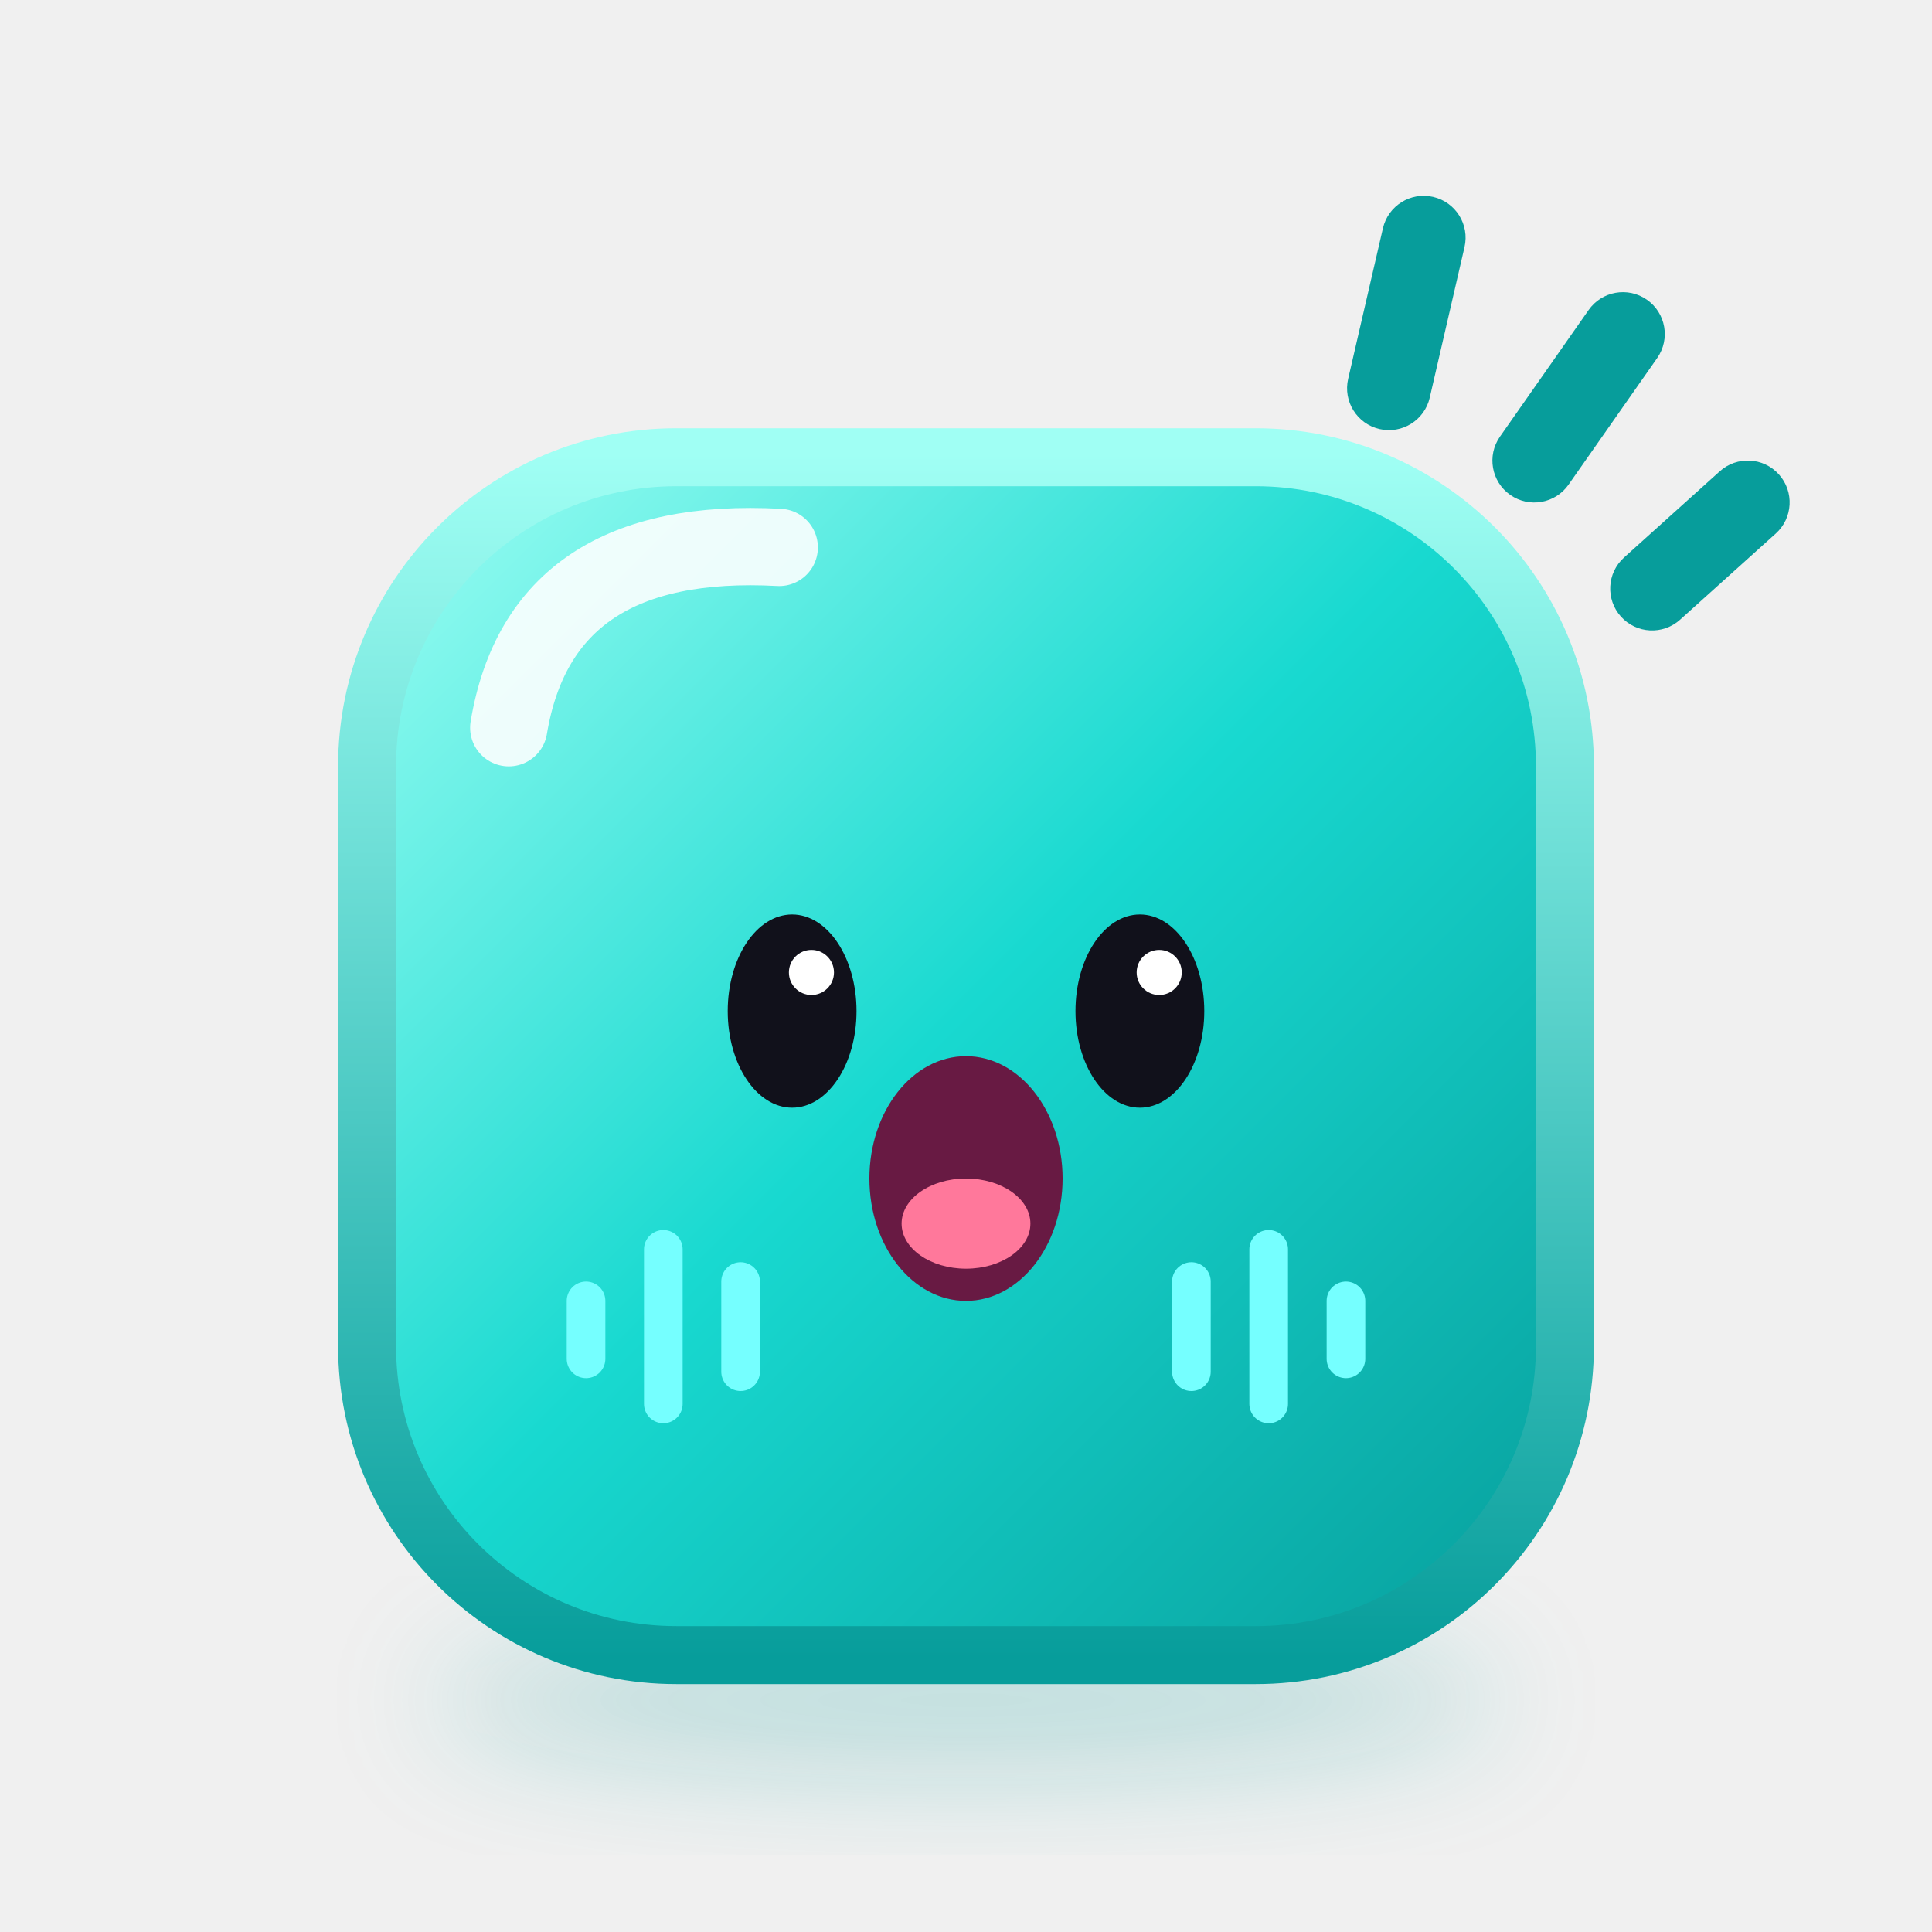
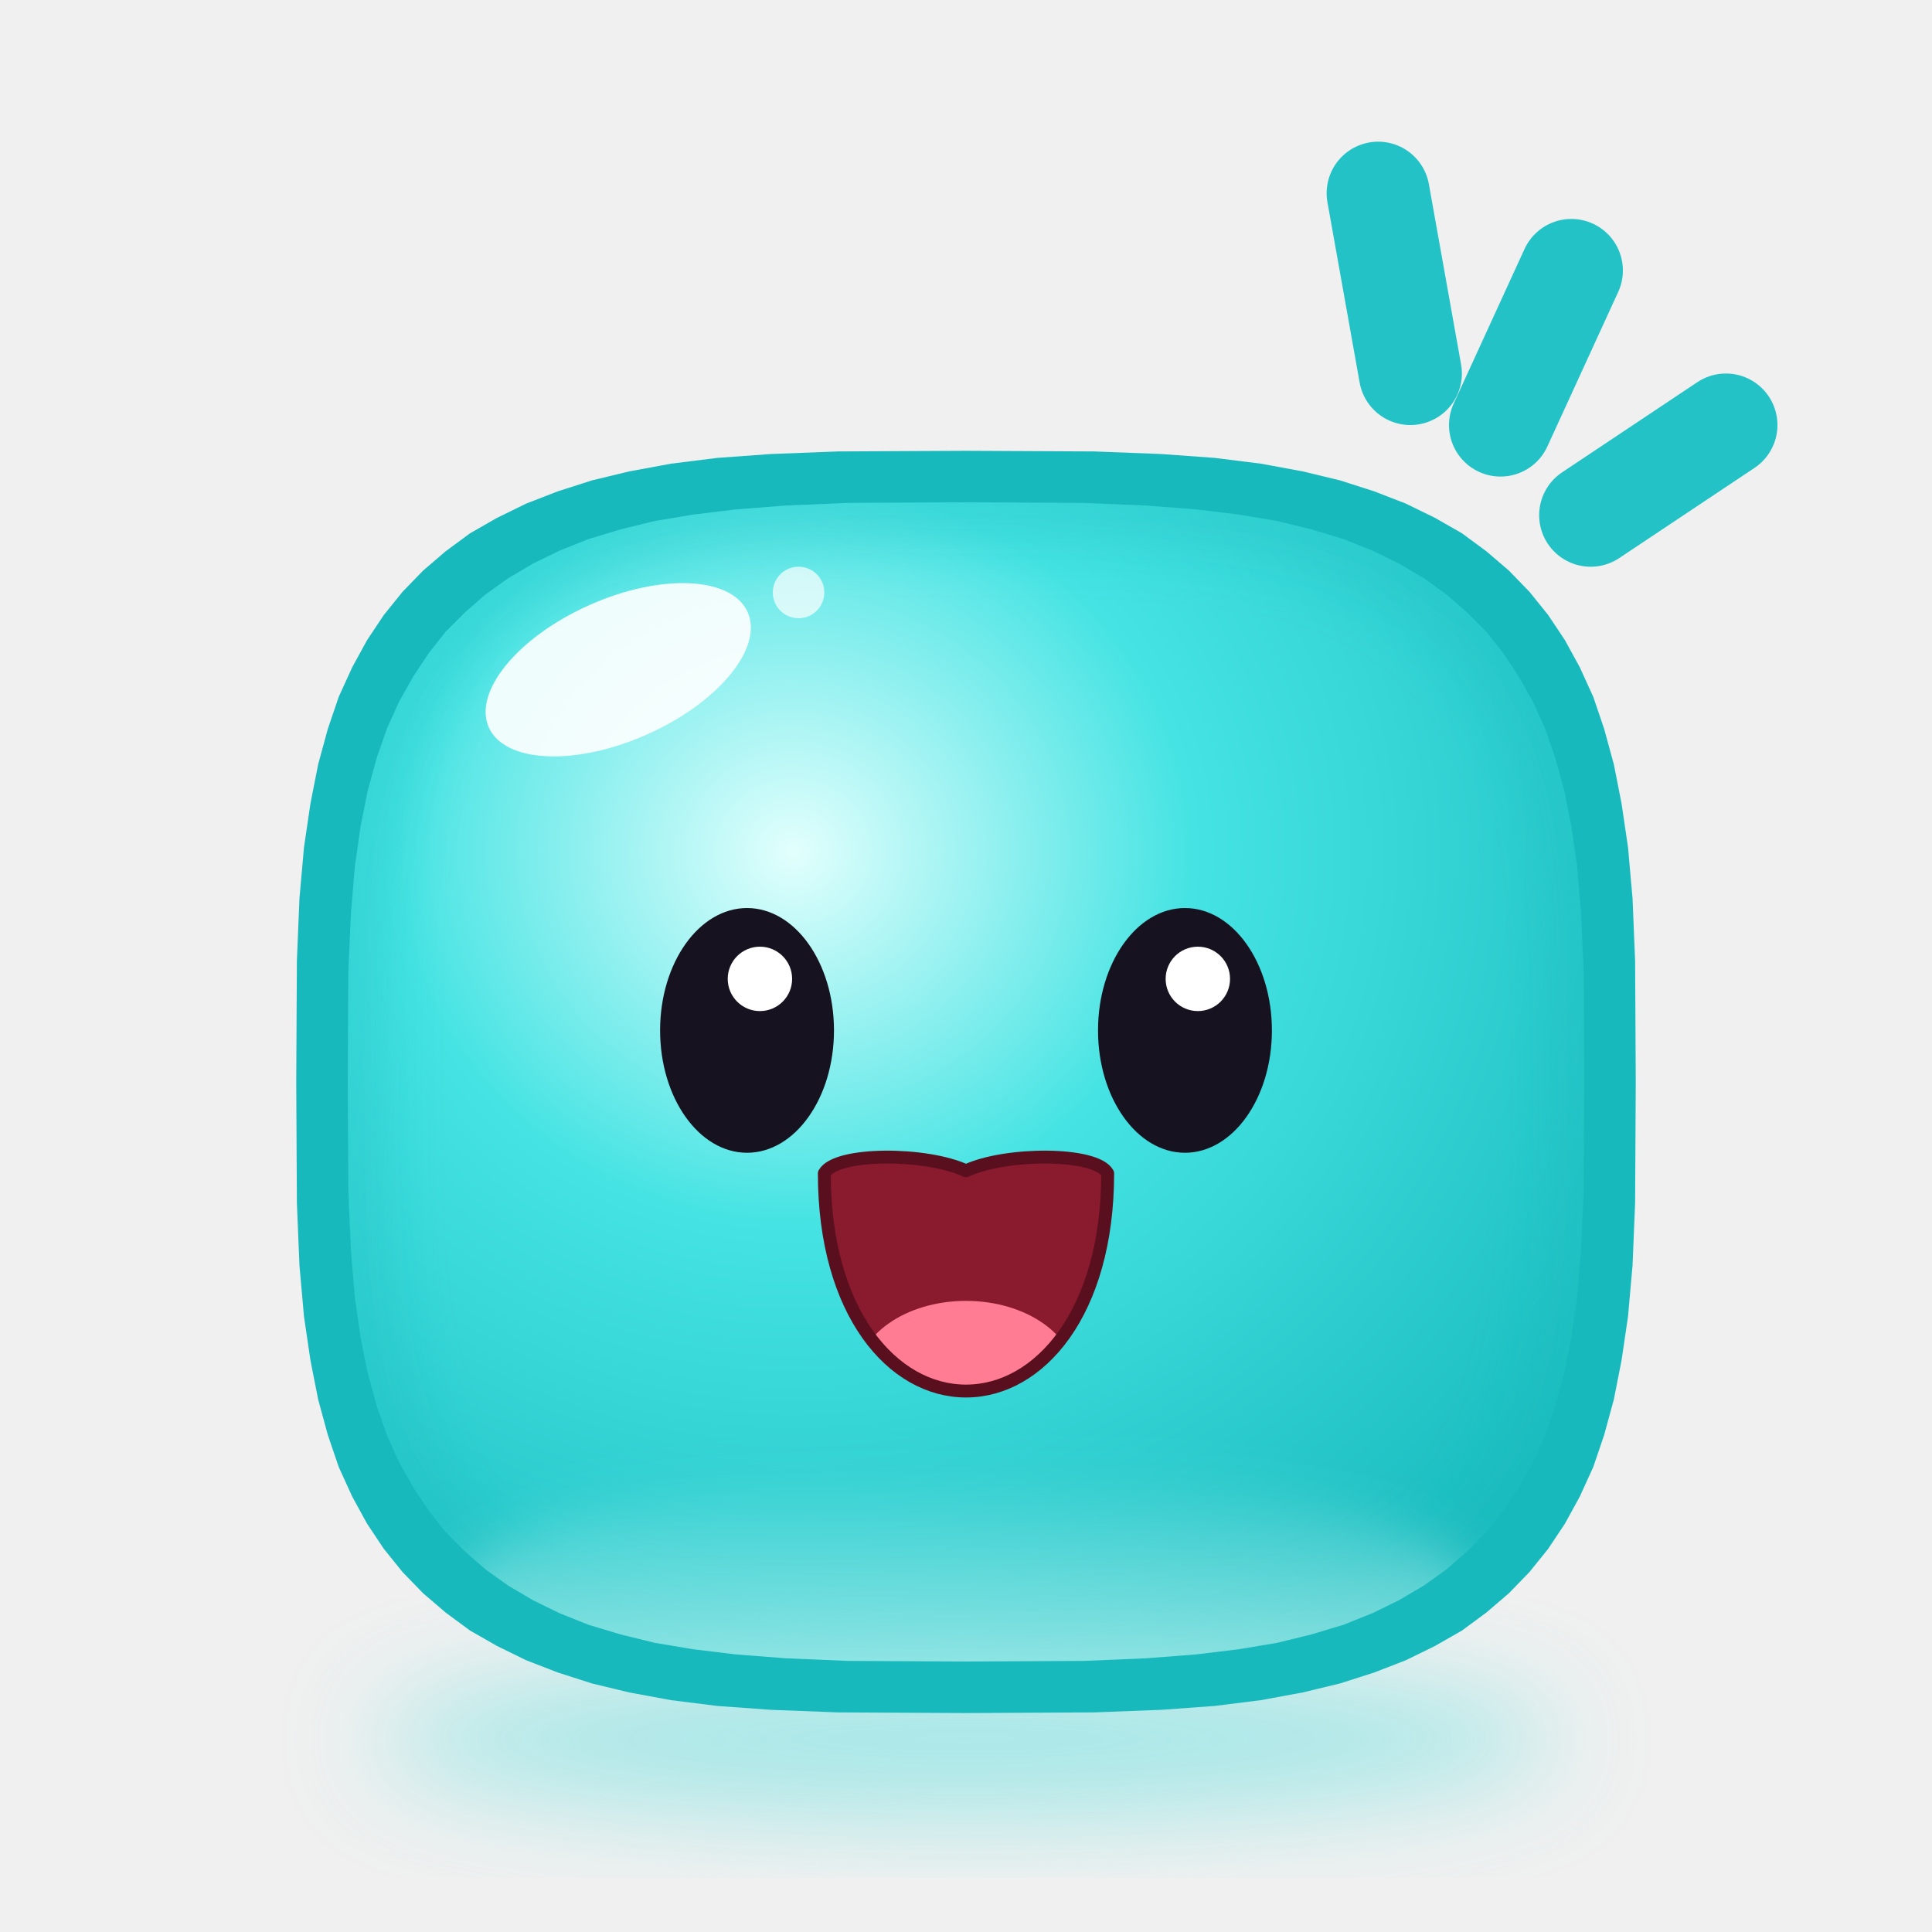
<svg xmlns="http://www.w3.org/2000/svg" width="300" height="300" viewBox="0 0 300 300">
  <defs>
-     <linearGradient id="body" x1="0" y1="0" x2="1" y2="1">
-       <stop offset="0" stop-color="#A0FFF4" />
-       <stop offset=".48" stop-color="#18D9D0" />
-       <stop offset="1" stop-color="#079D9B" />
+     <radialGradient id="b" cx=".36" cy=".3" r=".85">
+       <stop offset="0" stop-color="#E2FFFD" />
+       <stop offset=".38" stop-color="#45E3E3" />
+       <stop offset="1" stop-color="#17B9BC" />
+     </radialGradient>
+     <linearGradient id="rim" x1="0" y1="0" x2="0" y2="1">
+       <stop offset="0" stop-color="#17B9BC" />
+       <stop offset="1" stop-color="#17B9BC" />
    </linearGradient>
-     <linearGradient id="rim" x1="0" y1="0" x2="0" y2="1">
-       <stop offset="0" stop-color="#A0FFF4" />
-       <stop offset="1" stop-color="#079D9B" />
+     <linearGradient id="low" x1="0" y1="0" x2="0" y2="1">
+       <stop offset="0" stop-color="#E2FFFD" stop-opacity="0" />
+       <stop offset="1" stop-color="#E2FFFD" stop-opacity=".75" />
    </linearGradient>
-     <filter id="shadow" x="-30%" y="-30%" width="160%" height="180%">
-       <feGaussianBlur stdDeviation="9" />
+     <filter id="bl" x="-40%" y="-40%" width="180%" height="180%">
+       <feGaussianBlur stdDeviation="8" />
    </filter>
+     <filter id="bs" x="-20%" y="-20%" width="140%" height="140%">
+       <feGaussianBlur stdDeviation="4" />
+     </filter>
+     <clipPath id="in">
+       <path d="M246.0 168.0 L245.9 185.2 L245.5 194.2 L244.9 201.4 L244.0 207.7 L242.9 213.2 L241.5 218.3 L239.9 222.9 L238.0 227.1 L235.8 231.0 L233.4 234.6 L230.8 237.9 L227.8 240.9 L224.6 243.7 L221.1 246.2 L217.2 248.5 L213.1 250.5 L208.6 252.3 L203.6 253.8 L198.3 255.1 L192.3 256.1 L185.7 256.9 L177.9 257.5 L168.4 257.9 L150.0 258.0 L131.6 257.9 L122.1 257.5 L114.3 256.9 L107.7 256.1 L101.7 255.1 L96.4 253.8 L91.4 252.3 L86.9 250.5 L82.8 248.5 L78.9 246.2 L75.4 243.7 L72.2 240.9 L69.2 237.9 L66.6 234.6 L64.2 231.0 L62.0 227.1 L60.1 222.9 L58.5 218.3 L57.1 213.2 L56.0 207.7 L55.1 201.4 L54.5 194.2 L54.1 185.2 L54.0 168.0 L54.1 150.8 L54.5 141.8 L55.1 134.6 L56.0 128.3 L57.1 122.8 L58.5 117.7 L60.1 113.1 L62.0 108.9 L64.2 105.0 L66.6 101.4 L69.2 98.1 L72.2 95.1 L75.4 92.3 L78.9 89.8 L82.8 87.5 L86.9 85.5 L91.4 83.7 L96.4 82.2 L101.7 80.9 L107.7 79.9 L114.3 79.1 L122.1 78.5 L131.6 78.1 L150.0 78.0 L168.4 78.1 L177.9 78.5 L185.7 79.1 L192.3 79.9 L198.3 80.9 L203.6 82.2 L208.6 83.7 L213.1 85.5 L217.2 87.5 L221.1 89.8 L224.6 92.3 L227.8 95.1 L230.8 98.1 L233.4 101.4 L235.8 105.0 L238.0 108.9 L239.9 113.1 L241.5 117.7 L242.9 122.8 L244.0 128.3 L244.9 134.6 L245.5 141.8 L245.9 150.8Z" />
+     </clipPath>
  </defs>
-   <ellipse cx="150" cy="264" rx="83" ry="12" fill="#079D9B" opacity=".22" filter="url(#shadow)" />
-   <rect x="57" y="71" width="186" height="186" rx="48" fill="url(#body)" stroke="url(#rim)" stroke-width="9" />
-   <path d="M79 113 Q84 83 121 85" fill="none" stroke="white" stroke-width="12" stroke-linecap="round" opacity=".88" />
-   <ellipse cx="123" cy="157" rx="10" ry="15" fill="#11111B" />
-   <ellipse cx="177" cy="157" rx="10" ry="15" fill="#11111B" />
-   <circle cx="126" cy="151" r="3.5" fill="white" />
-   <circle cx="180" cy="151" r="3.5" fill="white" />
-   <ellipse cx="150" cy="183" rx="15" ry="19" fill="#681A43" />
-   <ellipse cx="150" cy="190" rx="10" ry="7" fill="#FF789B" />
-   <g stroke="#75FFFF" stroke-width="6" stroke-linecap="round">
-     <path d="M91 211 V202 M103 218 V194 M115 213 V199 M185 213 V199 M197 218 V194 M209 211 V202" />
+   <ellipse cx="150" cy="270" rx="92" ry="12" fill="#4CDCDD" opacity=".45" filter="url(#bl)" />
+   <path d="M254.0 168.0 L253.9 186.8 L253.5 196.5 L252.8 204.4 L251.8 211.2 L250.6 217.3 L249.1 222.8 L247.4 227.8 L245.3 232.4 L243.0 236.6 L240.4 240.5 L237.5 244.1 L234.3 247.4 L230.8 250.4 L227.0 253.2 L222.8 255.6 L218.3 257.8 L213.4 259.7 L208.1 261.4 L202.3 262.8 L195.8 264.0 L188.6 264.9 L180.3 265.5 L169.9 265.9 L150.0 266.0 L130.1 265.9 L119.7 265.5 L111.4 264.9 L104.2 264.0 L97.7 262.8 L91.9 261.4 L86.6 259.7 L81.7 257.8 L77.2 255.6 L73.0 253.2 L69.2 250.4 L65.7 247.4 L62.5 244.1 L59.6 240.5 L57.0 236.6 L54.7 232.4 L52.6 227.8 L50.9 222.8 L49.4 217.3 L48.2 211.2 L47.2 204.4 L46.5 196.5 L46.1 186.8 L46.0 168.0 L46.1 149.2 L46.5 139.5 L47.2 131.6 L48.2 124.8 L49.4 118.7 L50.9 113.2 L52.6 108.2 L54.7 103.6 L57.0 99.4 L59.6 95.5 L62.5 91.9 L65.7 88.6 L69.2 85.6 L73.0 82.8 L77.2 80.4 L81.7 78.2 L86.6 76.3 L91.9 74.6 L97.7 73.2 L104.2 72.0 L111.4 71.1 L119.7 70.5 L130.1 70.1 L150.0 70.0 L169.9 70.1 L180.3 70.5 L188.6 71.1 L195.8 72.0 L202.3 73.2 L208.1 74.6 L213.4 76.3 L218.3 78.2 L222.8 80.4 L227.0 82.8 L230.8 85.6 L234.3 88.6 L237.5 91.9 L240.4 95.5 L243.0 99.4 L245.3 103.6 L247.4 108.2 L249.1 113.2 L250.6 118.7 L251.8 124.8 L252.8 131.6 L253.5 139.5 L253.9 149.2Z" fill="#17B9BC" />
+   <path d="M246.0 168.0 L245.9 185.2 L245.5 194.2 L244.9 201.4 L244.0 207.7 L242.9 213.2 L241.5 218.3 L239.9 222.9 L238.0 227.1 L235.8 231.0 L233.4 234.6 L230.8 237.9 L227.8 240.9 L224.6 243.7 L221.1 246.2 L217.2 248.5 L213.1 250.5 L208.6 252.3 L203.6 253.8 L198.3 255.1 L192.3 256.1 L185.7 256.9 L177.9 257.5 L168.4 257.9 L150.0 258.0 L131.6 257.9 L122.1 257.5 L114.3 256.9 L107.7 256.1 L101.7 255.1 L96.4 253.8 L91.4 252.3 L86.9 250.5 L82.8 248.5 L78.9 246.2 L75.4 243.7 L72.2 240.9 L69.2 237.9 L66.6 234.6 L64.2 231.0 L62.0 227.1 L60.1 222.9 L58.5 218.3 L57.1 213.2 L56.0 207.7 L55.1 201.4 L54.5 194.2 L54.1 185.2 L54.0 168.0 L54.1 150.8 L54.5 141.8 L55.1 134.6 L56.0 128.3 L57.1 122.8 L58.5 117.7 L60.1 113.1 L62.0 108.9 L64.2 105.0 L66.6 101.4 L69.2 98.1 L72.2 95.1 L75.4 92.3 L78.9 89.8 L82.8 87.5 L86.9 85.5 L91.4 83.7 L96.4 82.2 L101.7 80.9 L107.7 79.9 L114.3 79.1 L122.1 78.5 L131.6 78.1 L150.0 78.0 L168.4 78.1 L177.9 78.5 L185.7 79.1 L192.3 79.9 L198.3 80.9 L203.6 82.2 L208.6 83.7 L213.1 85.5 L217.2 87.5 L221.1 89.8 L224.6 92.3 L227.8 95.1 L230.8 98.1 L233.4 101.4 L235.8 105.0 L238.0 108.9 L239.9 113.1 L241.5 117.7 L242.9 122.8 L244.0 128.3 L244.9 134.6 L245.5 141.8 L245.9 150.8Z" fill="url(#b)" />
+   <g clip-path="url(#in)">
+     <path d="M246.0 168.0 L245.9 185.2 L245.5 194.2 L244.9 201.4 L244.0 207.7 L242.9 213.2 L241.5 218.3 L239.9 222.9 L238.0 227.1 L235.8 231.0 L233.4 234.6 L230.8 237.9 L227.8 240.9 L224.6 243.7 L221.1 246.2 L217.2 248.5 L213.1 250.5 L208.6 252.3 L203.6 253.8 L198.3 255.1 L192.3 256.1 L185.7 256.9 L177.9 257.5 L168.4 257.9 L150.0 258.0 L131.6 257.9 L122.1 257.5 L114.3 256.9 L107.7 256.1 L101.7 255.1 L96.4 253.8 L91.4 252.3 L86.9 250.5 L82.8 248.5 L78.9 246.2 L75.4 243.7 L72.2 240.9 L69.2 237.9 L66.6 234.6 L64.2 231.0 L62.0 227.1 L60.1 222.9 L58.5 218.3 L57.1 213.2 L56.0 207.7 L55.1 201.4 L54.5 194.2 L54.1 185.2 L54.0 168.0 L54.1 150.8 L54.5 141.8 L55.1 134.6 L56.0 128.3 L57.1 122.8 L58.5 117.7 L60.1 113.1 L62.0 108.9 L64.2 105.0 L66.6 101.4 L69.2 98.1 L72.2 95.1 L75.4 92.3 L78.9 89.8 L82.8 87.5 L86.9 85.5 L91.4 83.7 L96.4 82.2 L101.7 80.9 L107.7 79.9 L114.3 79.1 L122.1 78.5 L131.6 78.1 L150.0 78.0 L168.4 78.1 L177.9 78.5 L185.7 79.1 L192.3 79.9 L198.3 80.9 L203.6 82.2 L208.6 83.7 L213.1 85.5 L217.2 87.5 L221.1 89.8 L224.6 92.3 L227.8 95.1 L230.8 98.1 L233.4 101.4 L235.8 105.0 L238.0 108.9 L239.9 113.1 L241.5 117.7 L242.9 122.8 L244.0 128.3 L244.9 134.6 L245.5 141.8 L245.9 150.8Z" fill="none" stroke="#17B9BC" stroke-width="12" opacity=".3" filter="url(#bs)" />
+     <ellipse cx="150" cy="248" rx="80" ry="20" fill="url(#low)" filter="url(#bs)" />
  </g>
-   <g fill="#079D9B">
-     <rect x="212" y="30" width="13" height="37" rx="6.5" transform="rotate(13 218 48)" />
-     <rect x="239" y="43" width="13" height="37" rx="6.5" transform="rotate(35 245 61)" />
-     <rect x="258" y="68" width="13" height="33" rx="6.5" transform="rotate(48 264 84)" />
+   <ellipse cx="96" cy="104" rx="22" ry="11" transform="rotate(-24 96 104)" fill="#fff" opacity=".9" />
+   <circle cx="124" cy="92" r="4" fill="#fff" opacity=".7" />
+   <ellipse cx="116" cy="160" rx="13.5" ry="19" fill="#17121F" />
+   <circle cx="118" cy="152.0" r="5" fill="#fff" />
+   <ellipse cx="184" cy="160" rx="13.5" ry="19" fill="#17121F" />
+   <circle cx="186" cy="152.0" r="5" fill="#fff" />
+   <clipPath id="m">
+     <path d="M128.0 182.2 C129.8 178.9 143.8 178.9 150.0 181.8 C156.2 178.9 170.2 178.9 172.0 182.2 C172.0 203.8 161.4 216.0 150.0 216.0 C138.6 216.0 128.0 203.8 128.0 182.2Z" />
+   </clipPath>
+   <path d="M128.0 182.2 C129.8 178.9 143.8 178.9 150.0 181.8 C156.2 178.9 170.2 178.9 172.0 182.2 C172.0 203.8 161.4 216.0 150.0 216.0 C138.6 216.0 128.0 203.8 128.0 182.2Z" fill="#8A1B2E" />
+   <g clip-path="url(#m)">
+     <ellipse cx="150" cy="214" rx="17" ry="12" fill="#FF7C93" />
+   </g>
+   <path d="M128.0 182.2 C129.8 178.9 143.8 178.9 150.0 181.8 C156.2 178.9 170.2 178.9 172.0 182.2 C172.0 203.8 161.4 216.0 150.0 216.0 C138.6 216.0 128.0 203.8 128.0 182.2Z" fill="none" stroke="#5A0F1E" stroke-width="2" stroke-linejoin="round" />
+   <g stroke="#22C2C6" stroke-width="16" stroke-linecap="round" fill="none">
+     <path d="M214 30 L219 58" />
+     <path d="M244 42 L233 66" />
+     <path d="M268 66 L247 80" />
  </g>
</svg>
